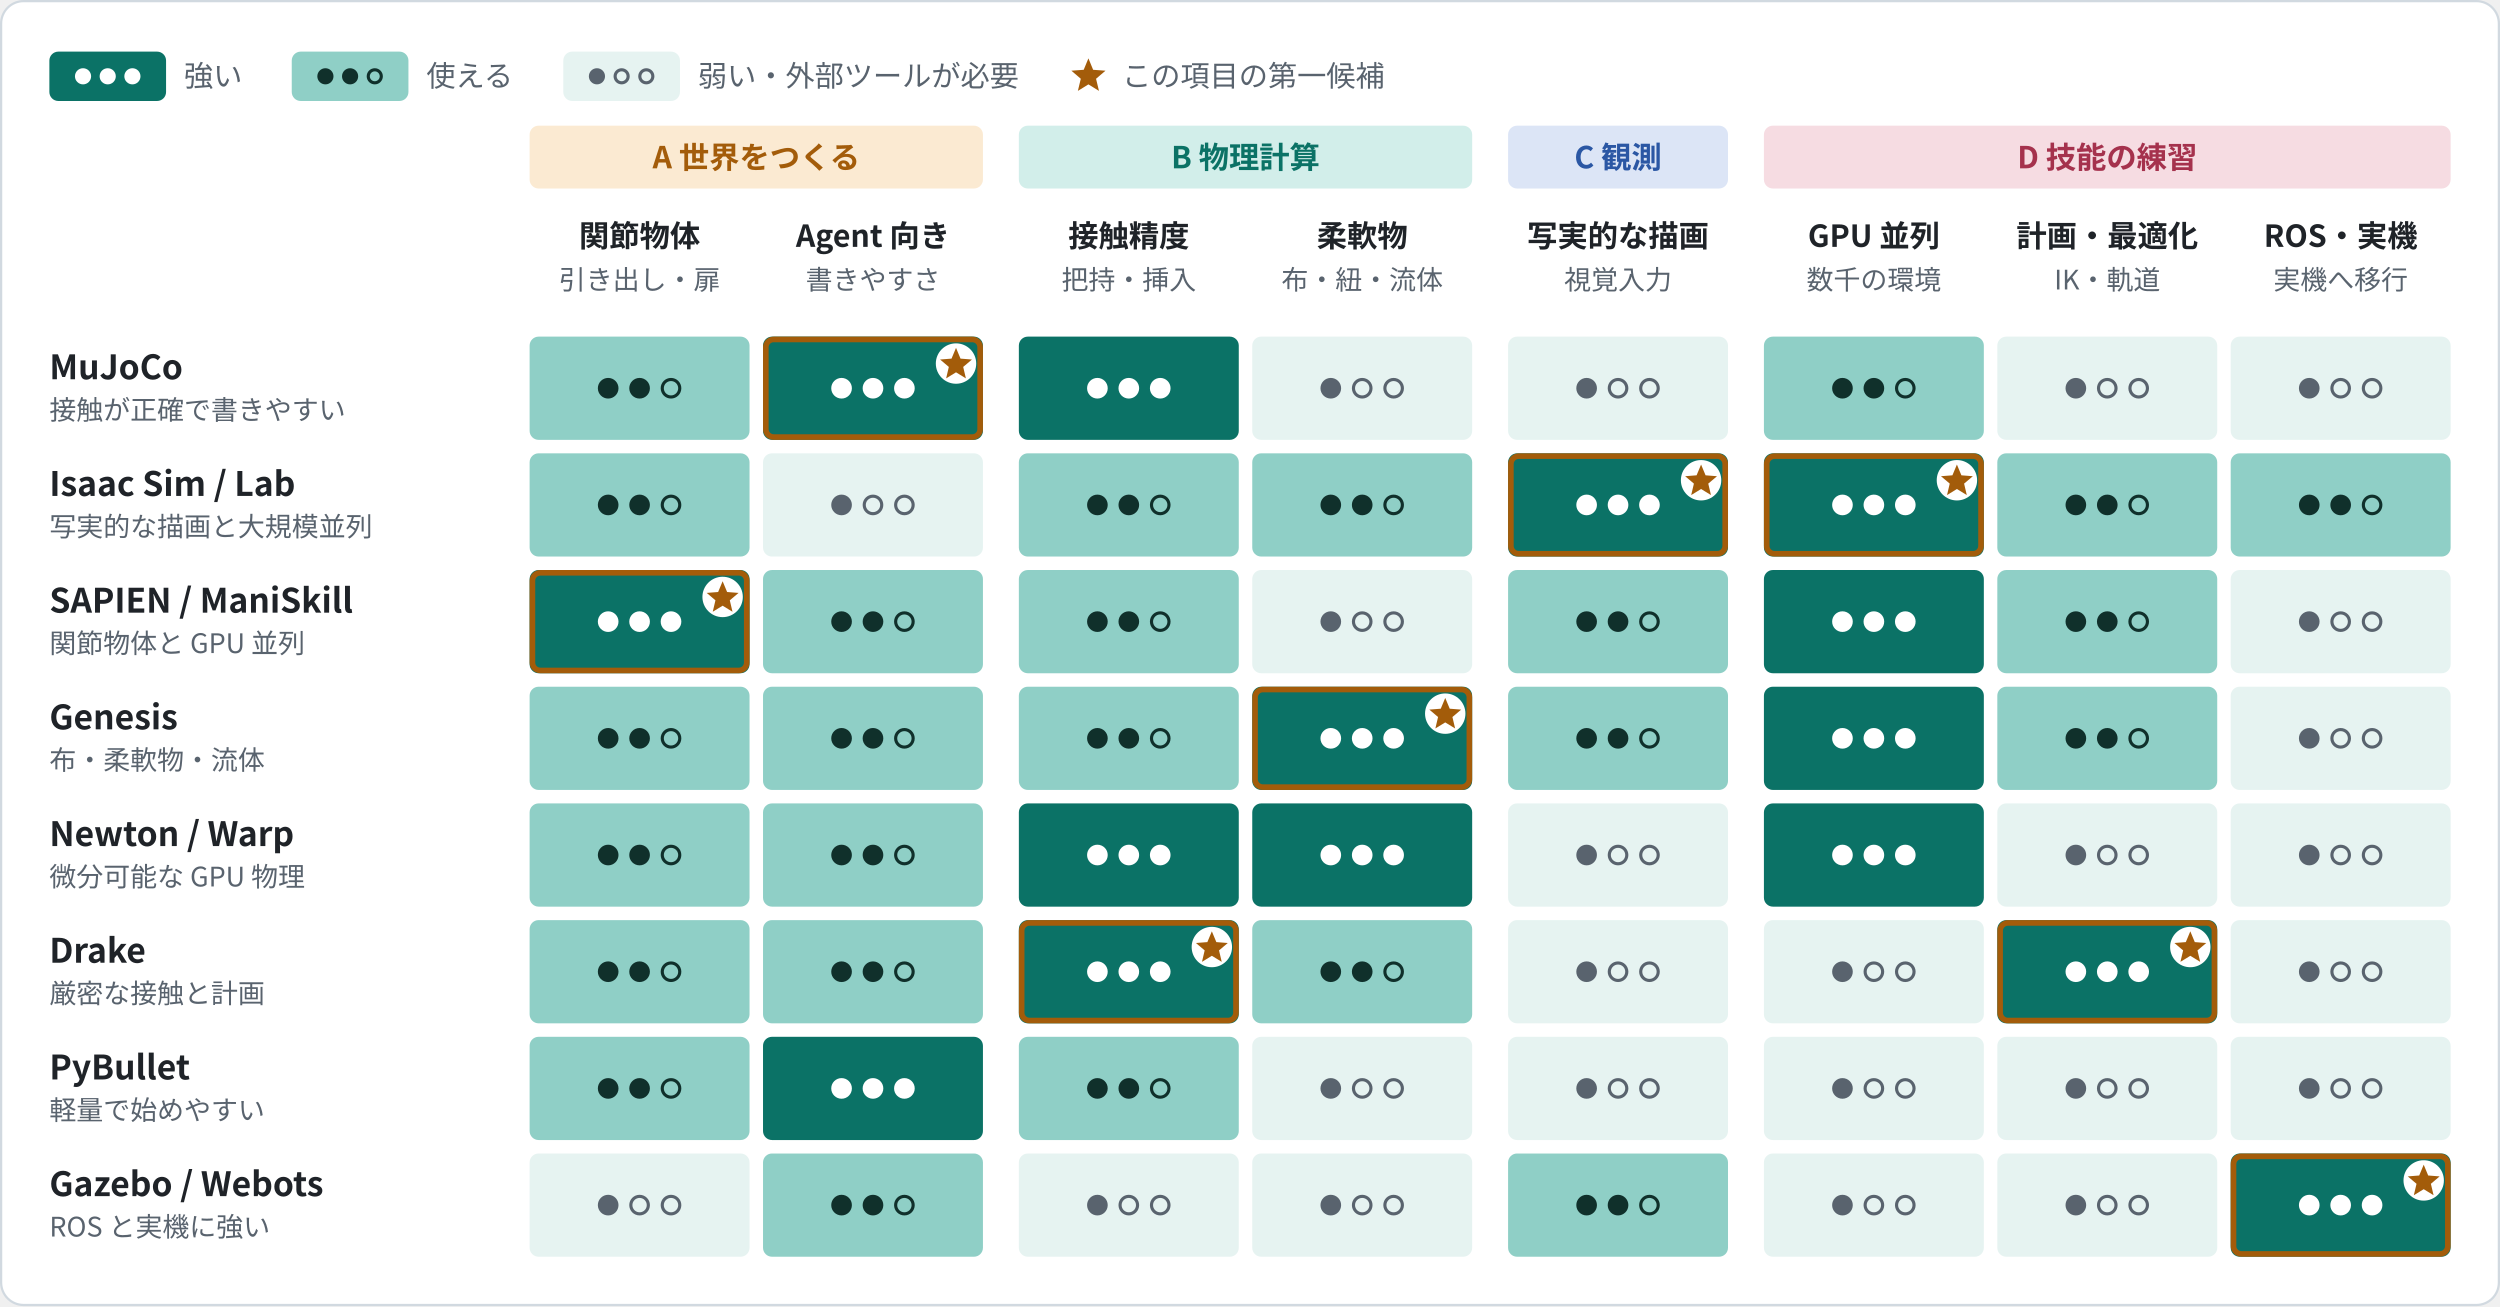
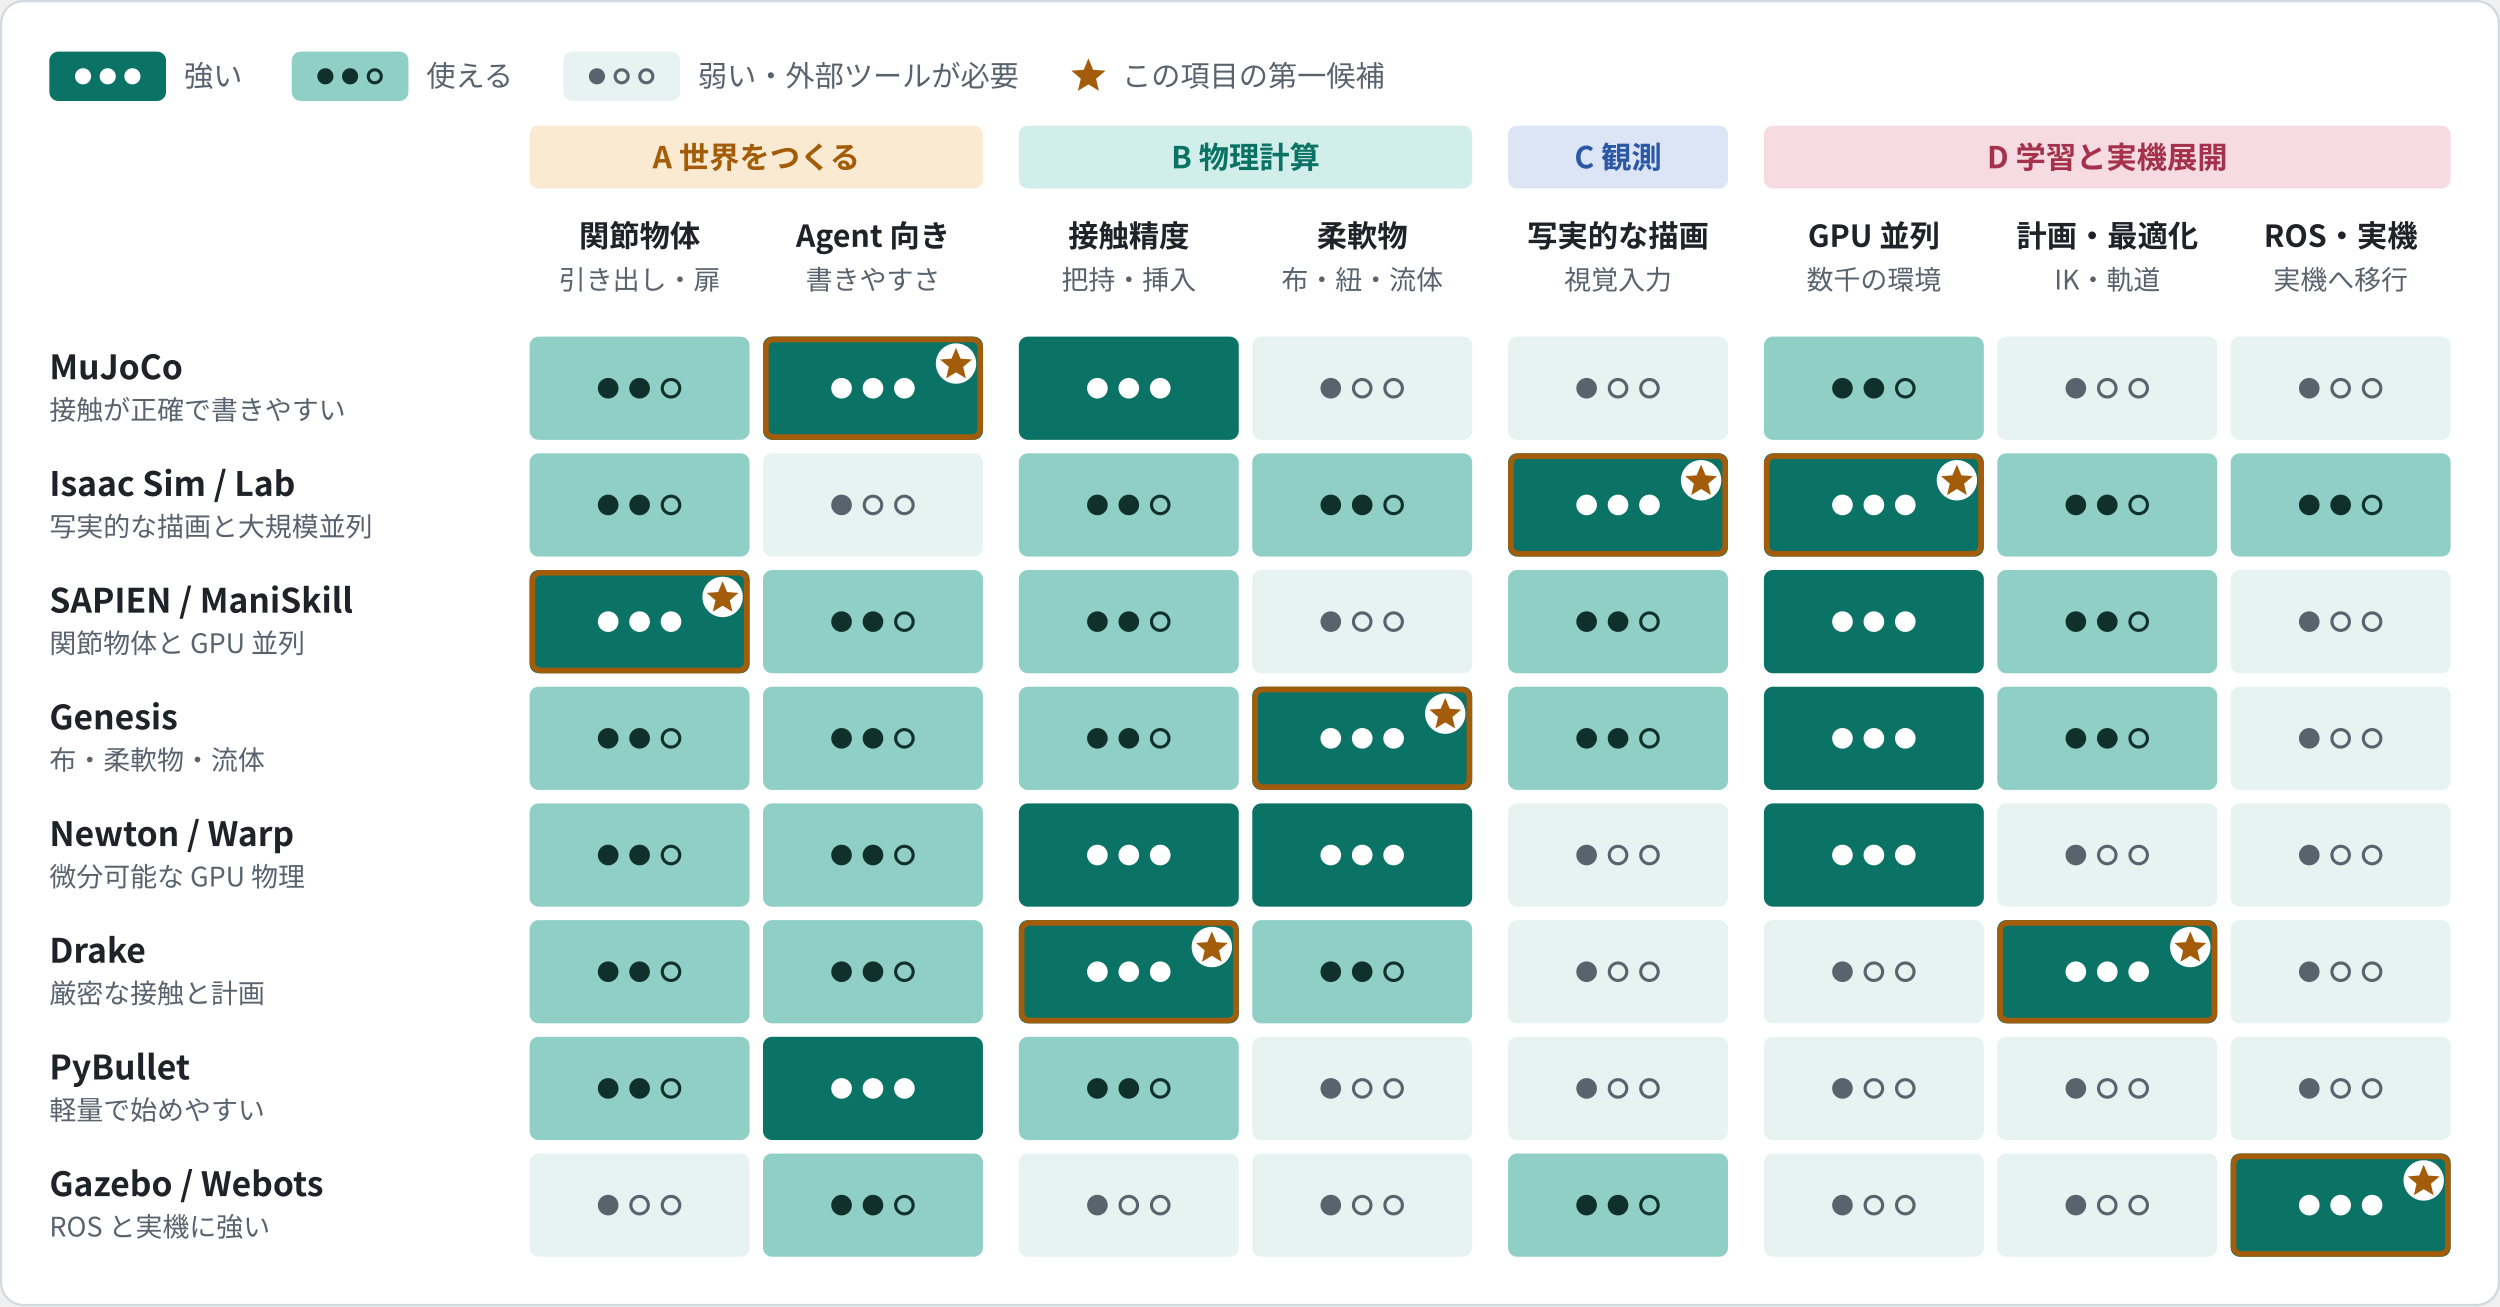
<svg xmlns="http://www.w3.org/2000/svg" viewBox="0 0 1114 582" width="1114" height="582" role="img" aria-label="シミュレーションツールの強み" font-family="'Hiragino Sans', 'Hiragino Kaku Gothic ProN', 'Yu Gothic', Meiryo, 'Noto Sans CJK JP', 'Noto Sans JP', sans-serif">
  <rect x="0.5" y="0.5" width="1113" height="581" rx="10" fill="#FFFFFF" stroke="#D1D9E0" />
  <rect x="22" y="23" width="52" height="22" rx="4" fill="#0B7266" />
  <circle cx="37" cy="34" r="3.6" fill="#FFFFFF" />
  <circle cx="48" cy="34" r="3.6" fill="#FFFFFF" />
  <circle cx="59" cy="34" r="3.6" fill="#FFFFFF" />
  <text x="82" y="38.5" font-size="13" fill="#59636E">強い</text>
  <rect x="130.0" y="23" width="52" height="22" rx="4" fill="#8FCFC6" />
  <circle cx="145" cy="34" r="3.6" fill="#10302B" />
  <circle cx="156" cy="34" r="3.6" fill="#10302B" />
  <circle cx="167" cy="34" r="2.9" fill="none" stroke="#10302B" stroke-width="1.4" />
  <text x="190.0" y="38.5" font-size="13" fill="#59636E">使える</text>
  <rect x="251.0" y="23" width="52" height="22" rx="4" fill="#E6F3F1" />
  <circle cx="266" cy="34" r="3.6" fill="#59636E" />
  <circle cx="277" cy="34" r="2.9" fill="none" stroke="#59636E" stroke-width="1.4" />
  <circle cx="288" cy="34" r="2.9" fill="none" stroke="#59636E" stroke-width="1.4" />
  <text x="311.0" y="38.5" font-size="13" fill="#59636E">弱い・外部ツールが必要</text>
  <polygon points="485.0,26.0 487.1,31.1 492.6,31.5 488.4,35.1 489.7,40.5 485.0,37.6 480.3,40.5 481.6,35.1 477.4,31.5 482.9,31.1" fill="#A35C0A" />
  <text x="500.0" y="38.5" font-size="13" fill="#59636E">この項目の第一候補</text>
  <rect x="236" y="56" width="202" height="28" rx="4" fill="#FBEAD2" />
  <text x="337" y="75" text-anchor="middle" font-size="13.5" font-weight="700" fill="#A35C0A">A 世界をつくる</text>
  <rect x="454" y="56" width="202" height="28" rx="4" fill="#D2EEEA" />
  <text x="555" y="75" text-anchor="middle" font-size="13.5" font-weight="700" fill="#0B7266">B 物理計算</text>
  <rect x="672" y="56" width="98" height="28" rx="4" fill="#DCE5F6" />
  <text x="721" y="75" text-anchor="middle" font-size="13.5" font-weight="700" fill="#2B57A4">C 観測</text>
  <rect x="786" y="56" width="306" height="28" rx="4" fill="#F6DCE2" />
-   <text x="939" y="75" text-anchor="middle" font-size="13.5" font-weight="700" fill="#A5324D">D 技能の練習</text>
+   <text x="939" y="75" text-anchor="middle" font-size="13.5" font-weight="700" fill="#A5324D">D 学習と実機展開</text>
  <text x="285" y="110" text-anchor="middle" font-size="13.5" font-weight="700" fill="#1F2328">関節物体</text>
  <text x="285" y="129" text-anchor="middle" font-size="12" fill="#59636E">引き出し・扉</text>
  <text x="389" y="110" text-anchor="middle" font-size="13.5" font-weight="700" fill="#1F2328">Agent 向き</text>
  <text x="389" y="129" text-anchor="middle" font-size="12" fill="#59636E">書きやすさ</text>
  <text x="503" y="110" text-anchor="middle" font-size="13.5" font-weight="700" fill="#1F2328">接触精度</text>
  <text x="503" y="129" text-anchor="middle" font-size="12" fill="#59636E">把持・挿入</text>
  <text x="607" y="110" text-anchor="middle" font-size="13.5" font-weight="700" fill="#1F2328">柔軟物</text>
  <text x="607" y="129" text-anchor="middle" font-size="12" fill="#59636E">布・紐・流体</text>
  <text x="721" y="110" text-anchor="middle" font-size="13.5" font-weight="700" fill="#1F2328">写実的な描画</text>
  <text x="721" y="129" text-anchor="middle" font-size="12" fill="#59636E">視覚入力</text>
  <text x="835" y="110" text-anchor="middle" font-size="13.5" font-weight="700" fill="#1F2328">GPU 並列</text>
  <text x="835" y="129" text-anchor="middle" font-size="12" fill="#59636E">数千の環境</text>
  <text x="939" y="110" text-anchor="middle" font-size="13.5" font-weight="700" fill="#1F2328">計画・最適化</text>
  <text x="939" y="129" text-anchor="middle" font-size="12" fill="#59636E">IK・軌道</text>
  <text x="1043" y="110" text-anchor="middle" font-size="13.5" font-weight="700" fill="#1F2328">ROS・実機</text>
  <text x="1043" y="129" text-anchor="middle" font-size="12" fill="#59636E">実機へ移行</text>
  <text x="22" y="169" font-size="15" font-weight="700" fill="#1F2328">MuJoCo</text>
  <text x="22" y="187" font-size="12" fill="#59636E">接触が正確で書きやすい</text>
  <rect x="236" y="150" width="98" height="46" rx="4" fill="#8FCFC6" />
  <circle cx="271" cy="173" r="4.6" fill="#10302B" />
  <circle cx="285" cy="173" r="4.6" fill="#10302B" />
  <circle cx="299" cy="173" r="3.9" fill="none" stroke="#10302B" stroke-width="1.4" />
  <rect x="340" y="150" width="98" height="46" rx="4" fill="#0B7266" />
  <circle cx="375" cy="173" r="4.6" fill="#FFFFFF" />
  <circle cx="389" cy="173" r="4.6" fill="#FFFFFF" />
  <circle cx="403" cy="173" r="4.6" fill="#FFFFFF" />
  <rect x="341.25" y="151.25" width="95.5" height="43.5" rx="3.5" fill="none" stroke="#A35C0A" stroke-width="2.5" />
  <circle cx="426" cy="162" r="9" fill="#FFFFFF" />
  <polygon points="426.0,155.0 428.0,159.8 433.1,160.2 429.2,163.5 430.4,168.6 426.0,165.9 421.6,168.6 422.8,163.5 418.9,160.2 424.0,159.8" fill="#A35C0A" />
  <rect x="454" y="150" width="98" height="46" rx="4" fill="#0B7266" />
  <circle cx="489" cy="173" r="4.6" fill="#FFFFFF" />
  <circle cx="503" cy="173" r="4.6" fill="#FFFFFF" />
  <circle cx="517" cy="173" r="4.6" fill="#FFFFFF" />
  <rect x="558" y="150" width="98" height="46" rx="4" fill="#E6F3F1" />
  <circle cx="593" cy="173" r="4.6" fill="#59636E" />
  <circle cx="607" cy="173" r="3.9" fill="none" stroke="#59636E" stroke-width="1.4" />
  <circle cx="621" cy="173" r="3.9" fill="none" stroke="#59636E" stroke-width="1.4" />
  <rect x="672" y="150" width="98" height="46" rx="4" fill="#E6F3F1" />
  <circle cx="707" cy="173" r="4.6" fill="#59636E" />
  <circle cx="721" cy="173" r="3.9" fill="none" stroke="#59636E" stroke-width="1.4" />
  <circle cx="735" cy="173" r="3.9" fill="none" stroke="#59636E" stroke-width="1.4" />
  <rect x="786" y="150" width="98" height="46" rx="4" fill="#8FCFC6" />
  <circle cx="821" cy="173" r="4.6" fill="#10302B" />
  <circle cx="835" cy="173" r="4.6" fill="#10302B" />
  <circle cx="849" cy="173" r="3.9" fill="none" stroke="#10302B" stroke-width="1.4" />
  <rect x="890" y="150" width="98" height="46" rx="4" fill="#E6F3F1" />
  <circle cx="925" cy="173" r="4.6" fill="#59636E" />
  <circle cx="939" cy="173" r="3.9" fill="none" stroke="#59636E" stroke-width="1.4" />
  <circle cx="953" cy="173" r="3.9" fill="none" stroke="#59636E" stroke-width="1.4" />
  <rect x="994" y="150" width="98" height="46" rx="4" fill="#E6F3F1" />
  <circle cx="1029" cy="173" r="4.6" fill="#59636E" />
  <circle cx="1043" cy="173" r="3.9" fill="none" stroke="#59636E" stroke-width="1.4" />
  <circle cx="1057" cy="173" r="3.9" fill="none" stroke="#59636E" stroke-width="1.4" />
  <text x="22" y="221" font-size="15" font-weight="700" fill="#1F2328">Isaac Sim / Lab</text>
  <text x="22" y="239" font-size="12" fill="#59636E">写実的な描画と大規模並列</text>
  <rect x="236" y="202" width="98" height="46" rx="4" fill="#8FCFC6" />
  <circle cx="271" cy="225" r="4.6" fill="#10302B" />
  <circle cx="285" cy="225" r="4.6" fill="#10302B" />
  <circle cx="299" cy="225" r="3.9" fill="none" stroke="#10302B" stroke-width="1.4" />
  <rect x="340" y="202" width="98" height="46" rx="4" fill="#E6F3F1" />
  <circle cx="375" cy="225" r="4.6" fill="#59636E" />
  <circle cx="389" cy="225" r="3.9" fill="none" stroke="#59636E" stroke-width="1.4" />
  <circle cx="403" cy="225" r="3.9" fill="none" stroke="#59636E" stroke-width="1.4" />
  <rect x="454" y="202" width="98" height="46" rx="4" fill="#8FCFC6" />
  <circle cx="489" cy="225" r="4.6" fill="#10302B" />
  <circle cx="503" cy="225" r="4.6" fill="#10302B" />
  <circle cx="517" cy="225" r="3.9" fill="none" stroke="#10302B" stroke-width="1.4" />
  <rect x="558" y="202" width="98" height="46" rx="4" fill="#8FCFC6" />
  <circle cx="593" cy="225" r="4.6" fill="#10302B" />
  <circle cx="607" cy="225" r="4.6" fill="#10302B" />
  <circle cx="621" cy="225" r="3.9" fill="none" stroke="#10302B" stroke-width="1.4" />
  <rect x="672" y="202" width="98" height="46" rx="4" fill="#0B7266" />
  <circle cx="707" cy="225" r="4.6" fill="#FFFFFF" />
  <circle cx="721" cy="225" r="4.6" fill="#FFFFFF" />
  <circle cx="735" cy="225" r="4.6" fill="#FFFFFF" />
  <rect x="673.25" y="203.25" width="95.5" height="43.5" rx="3.5" fill="none" stroke="#A35C0A" stroke-width="2.5" />
  <circle cx="758" cy="214" r="9" fill="#FFFFFF" />
  <polygon points="758.0,207.0 760.0,211.8 765.1,212.2 761.2,215.5 762.4,220.6 758.0,217.9 753.6,220.6 754.8,215.5 750.9,212.2 756.0,211.8" fill="#A35C0A" />
  <rect x="786" y="202" width="98" height="46" rx="4" fill="#0B7266" />
  <circle cx="821" cy="225" r="4.6" fill="#FFFFFF" />
  <circle cx="835" cy="225" r="4.6" fill="#FFFFFF" />
  <circle cx="849" cy="225" r="4.6" fill="#FFFFFF" />
  <rect x="787.25" y="203.25" width="95.5" height="43.5" rx="3.5" fill="none" stroke="#A35C0A" stroke-width="2.5" />
  <circle cx="872" cy="214" r="9" fill="#FFFFFF" />
  <polygon points="872.0,207.0 874.0,211.8 879.1,212.2 875.2,215.5 876.4,220.6 872.0,217.9 867.6,220.6 868.8,215.5 864.9,212.2 870.0,211.8" fill="#A35C0A" />
  <rect x="890" y="202" width="98" height="46" rx="4" fill="#8FCFC6" />
  <circle cx="925" cy="225" r="4.6" fill="#10302B" />
  <circle cx="939" cy="225" r="4.6" fill="#10302B" />
  <circle cx="953" cy="225" r="3.9" fill="none" stroke="#10302B" stroke-width="1.4" />
  <rect x="994" y="202" width="98" height="46" rx="4" fill="#8FCFC6" />
  <circle cx="1029" cy="225" r="4.6" fill="#10302B" />
  <circle cx="1043" cy="225" r="4.6" fill="#10302B" />
  <circle cx="1057" cy="225" r="3.9" fill="none" stroke="#10302B" stroke-width="1.4" />
  <text x="22" y="273" font-size="15" font-weight="700" fill="#1F2328">SAPIEN / ManiSkill</text>
  <text x="22" y="291" font-size="12" fill="#59636E">関節物体と GPU 並列</text>
  <rect x="236" y="254" width="98" height="46" rx="4" fill="#0B7266" />
  <circle cx="271" cy="277" r="4.6" fill="#FFFFFF" />
  <circle cx="285" cy="277" r="4.6" fill="#FFFFFF" />
  <circle cx="299" cy="277" r="4.6" fill="#FFFFFF" />
  <rect x="237.25" y="255.25" width="95.5" height="43.5" rx="3.5" fill="none" stroke="#A35C0A" stroke-width="2.5" />
  <circle cx="322" cy="266" r="9" fill="#FFFFFF" />
  <polygon points="322.0,259.0 324.0,263.8 329.1,264.2 325.2,267.5 326.4,272.6 322.0,269.9 317.6,272.6 318.8,267.5 314.9,264.2 320.0,263.8" fill="#A35C0A" />
  <rect x="340" y="254" width="98" height="46" rx="4" fill="#8FCFC6" />
  <circle cx="375" cy="277" r="4.6" fill="#10302B" />
  <circle cx="389" cy="277" r="4.6" fill="#10302B" />
  <circle cx="403" cy="277" r="3.9" fill="none" stroke="#10302B" stroke-width="1.4" />
  <rect x="454" y="254" width="98" height="46" rx="4" fill="#8FCFC6" />
  <circle cx="489" cy="277" r="4.6" fill="#10302B" />
  <circle cx="503" cy="277" r="4.6" fill="#10302B" />
  <circle cx="517" cy="277" r="3.9" fill="none" stroke="#10302B" stroke-width="1.4" />
  <rect x="558" y="254" width="98" height="46" rx="4" fill="#E6F3F1" />
  <circle cx="593" cy="277" r="4.6" fill="#59636E" />
  <circle cx="607" cy="277" r="3.9" fill="none" stroke="#59636E" stroke-width="1.4" />
  <circle cx="621" cy="277" r="3.9" fill="none" stroke="#59636E" stroke-width="1.4" />
  <rect x="672" y="254" width="98" height="46" rx="4" fill="#8FCFC6" />
  <circle cx="707" cy="277" r="4.6" fill="#10302B" />
  <circle cx="721" cy="277" r="4.6" fill="#10302B" />
  <circle cx="735" cy="277" r="3.9" fill="none" stroke="#10302B" stroke-width="1.4" />
  <rect x="786" y="254" width="98" height="46" rx="4" fill="#0B7266" />
  <circle cx="821" cy="277" r="4.6" fill="#FFFFFF" />
  <circle cx="835" cy="277" r="4.6" fill="#FFFFFF" />
  <circle cx="849" cy="277" r="4.6" fill="#FFFFFF" />
  <rect x="890" y="254" width="98" height="46" rx="4" fill="#8FCFC6" />
  <circle cx="925" cy="277" r="4.6" fill="#10302B" />
  <circle cx="939" cy="277" r="4.6" fill="#10302B" />
  <circle cx="953" cy="277" r="3.9" fill="none" stroke="#10302B" stroke-width="1.4" />
  <rect x="994" y="254" width="98" height="46" rx="4" fill="#E6F3F1" />
  <circle cx="1029" cy="277" r="4.6" fill="#59636E" />
  <circle cx="1043" cy="277" r="3.9" fill="none" stroke="#59636E" stroke-width="1.4" />
  <circle cx="1057" cy="277" r="3.9" fill="none" stroke="#59636E" stroke-width="1.4" />
  <text x="22" y="325" font-size="15" font-weight="700" fill="#1F2328">Genesis</text>
  <text x="22" y="343" font-size="12" fill="#59636E">布・柔軟物・流体</text>
  <rect x="236" y="306" width="98" height="46" rx="4" fill="#8FCFC6" />
  <circle cx="271" cy="329" r="4.6" fill="#10302B" />
  <circle cx="285" cy="329" r="4.6" fill="#10302B" />
  <circle cx="299" cy="329" r="3.9" fill="none" stroke="#10302B" stroke-width="1.4" />
  <rect x="340" y="306" width="98" height="46" rx="4" fill="#8FCFC6" />
  <circle cx="375" cy="329" r="4.6" fill="#10302B" />
  <circle cx="389" cy="329" r="4.6" fill="#10302B" />
  <circle cx="403" cy="329" r="3.9" fill="none" stroke="#10302B" stroke-width="1.4" />
  <rect x="454" y="306" width="98" height="46" rx="4" fill="#8FCFC6" />
  <circle cx="489" cy="329" r="4.6" fill="#10302B" />
  <circle cx="503" cy="329" r="4.6" fill="#10302B" />
  <circle cx="517" cy="329" r="3.9" fill="none" stroke="#10302B" stroke-width="1.4" />
  <rect x="558" y="306" width="98" height="46" rx="4" fill="#0B7266" />
  <circle cx="593" cy="329" r="4.6" fill="#FFFFFF" />
  <circle cx="607" cy="329" r="4.6" fill="#FFFFFF" />
  <circle cx="621" cy="329" r="4.6" fill="#FFFFFF" />
  <rect x="559.25" y="307.25" width="95.5" height="43.5" rx="3.5" fill="none" stroke="#A35C0A" stroke-width="2.5" />
  <circle cx="644" cy="318" r="9" fill="#FFFFFF" />
  <polygon points="644.0,311.0 646.0,315.8 651.1,316.2 647.2,319.5 648.4,324.6 644.0,321.9 639.6,324.6 640.8,319.5 636.9,316.2 642.0,315.8" fill="#A35C0A" />
  <rect x="672" y="306" width="98" height="46" rx="4" fill="#8FCFC6" />
  <circle cx="707" cy="329" r="4.6" fill="#10302B" />
  <circle cx="721" cy="329" r="4.6" fill="#10302B" />
  <circle cx="735" cy="329" r="3.9" fill="none" stroke="#10302B" stroke-width="1.4" />
  <rect x="786" y="306" width="98" height="46" rx="4" fill="#0B7266" />
  <circle cx="821" cy="329" r="4.6" fill="#FFFFFF" />
  <circle cx="835" cy="329" r="4.6" fill="#FFFFFF" />
  <circle cx="849" cy="329" r="4.6" fill="#FFFFFF" />
  <rect x="890" y="306" width="98" height="46" rx="4" fill="#8FCFC6" />
  <circle cx="925" cy="329" r="4.6" fill="#10302B" />
  <circle cx="939" cy="329" r="4.6" fill="#10302B" />
  <circle cx="953" cy="329" r="3.9" fill="none" stroke="#10302B" stroke-width="1.4" />
  <rect x="994" y="306" width="98" height="46" rx="4" fill="#E6F3F1" />
  <circle cx="1029" cy="329" r="4.6" fill="#59636E" />
  <circle cx="1043" cy="329" r="3.9" fill="none" stroke="#59636E" stroke-width="1.4" />
  <circle cx="1057" cy="329" r="3.9" fill="none" stroke="#59636E" stroke-width="1.4" />
  <text x="22" y="377" font-size="15" font-weight="700" fill="#1F2328">Newton / Warp</text>
  <text x="22" y="395" font-size="12" fill="#59636E">微分可能な GPU 物理</text>
  <rect x="236" y="358" width="98" height="46" rx="4" fill="#8FCFC6" />
  <circle cx="271" cy="381" r="4.6" fill="#10302B" />
  <circle cx="285" cy="381" r="4.6" fill="#10302B" />
  <circle cx="299" cy="381" r="3.9" fill="none" stroke="#10302B" stroke-width="1.4" />
  <rect x="340" y="358" width="98" height="46" rx="4" fill="#8FCFC6" />
  <circle cx="375" cy="381" r="4.6" fill="#10302B" />
  <circle cx="389" cy="381" r="4.6" fill="#10302B" />
  <circle cx="403" cy="381" r="3.9" fill="none" stroke="#10302B" stroke-width="1.4" />
  <rect x="454" y="358" width="98" height="46" rx="4" fill="#0B7266" />
  <circle cx="489" cy="381" r="4.6" fill="#FFFFFF" />
  <circle cx="503" cy="381" r="4.6" fill="#FFFFFF" />
  <circle cx="517" cy="381" r="4.6" fill="#FFFFFF" />
  <rect x="558" y="358" width="98" height="46" rx="4" fill="#0B7266" />
  <circle cx="593" cy="381" r="4.6" fill="#FFFFFF" />
  <circle cx="607" cy="381" r="4.6" fill="#FFFFFF" />
  <circle cx="621" cy="381" r="4.6" fill="#FFFFFF" />
  <rect x="672" y="358" width="98" height="46" rx="4" fill="#E6F3F1" />
  <circle cx="707" cy="381" r="4.6" fill="#59636E" />
  <circle cx="721" cy="381" r="3.9" fill="none" stroke="#59636E" stroke-width="1.4" />
  <circle cx="735" cy="381" r="3.9" fill="none" stroke="#59636E" stroke-width="1.4" />
  <rect x="786" y="358" width="98" height="46" rx="4" fill="#0B7266" />
  <circle cx="821" cy="381" r="4.6" fill="#FFFFFF" />
  <circle cx="835" cy="381" r="4.6" fill="#FFFFFF" />
  <circle cx="849" cy="381" r="4.6" fill="#FFFFFF" />
  <rect x="890" y="358" width="98" height="46" rx="4" fill="#E6F3F1" />
  <circle cx="925" cy="381" r="4.6" fill="#59636E" />
  <circle cx="939" cy="381" r="3.9" fill="none" stroke="#59636E" stroke-width="1.4" />
  <circle cx="953" cy="381" r="3.9" fill="none" stroke="#59636E" stroke-width="1.4" />
  <rect x="994" y="358" width="98" height="46" rx="4" fill="#E6F3F1" />
  <circle cx="1029" cy="381" r="4.6" fill="#59636E" />
  <circle cx="1043" cy="381" r="3.9" fill="none" stroke="#59636E" stroke-width="1.4" />
  <circle cx="1057" cy="381" r="3.9" fill="none" stroke="#59636E" stroke-width="1.4" />
  <text x="22" y="429" font-size="15" font-weight="700" fill="#1F2328">Drake</text>
  <text x="22" y="447" font-size="12" fill="#59636E">厳密な接触と計画</text>
  <rect x="236" y="410" width="98" height="46" rx="4" fill="#8FCFC6" />
  <circle cx="271" cy="433" r="4.6" fill="#10302B" />
  <circle cx="285" cy="433" r="4.6" fill="#10302B" />
  <circle cx="299" cy="433" r="3.9" fill="none" stroke="#10302B" stroke-width="1.4" />
  <rect x="340" y="410" width="98" height="46" rx="4" fill="#8FCFC6" />
  <circle cx="375" cy="433" r="4.6" fill="#10302B" />
  <circle cx="389" cy="433" r="4.6" fill="#10302B" />
  <circle cx="403" cy="433" r="3.9" fill="none" stroke="#10302B" stroke-width="1.4" />
  <rect x="454" y="410" width="98" height="46" rx="4" fill="#0B7266" />
  <circle cx="489" cy="433" r="4.6" fill="#FFFFFF" />
  <circle cx="503" cy="433" r="4.6" fill="#FFFFFF" />
  <circle cx="517" cy="433" r="4.6" fill="#FFFFFF" />
  <rect x="455.25" y="411.25" width="95.5" height="43.5" rx="3.5" fill="none" stroke="#A35C0A" stroke-width="2.5" />
  <circle cx="540" cy="422" r="9" fill="#FFFFFF" />
  <polygon points="540.0,415.0 542.0,419.8 547.1,420.2 543.2,423.5 544.4,428.6 540.0,425.9 535.6,428.6 536.8,423.5 532.9,420.2 538.0,419.8" fill="#A35C0A" />
  <rect x="558" y="410" width="98" height="46" rx="4" fill="#8FCFC6" />
  <circle cx="593" cy="433" r="4.6" fill="#10302B" />
  <circle cx="607" cy="433" r="4.6" fill="#10302B" />
  <circle cx="621" cy="433" r="3.9" fill="none" stroke="#10302B" stroke-width="1.4" />
  <rect x="672" y="410" width="98" height="46" rx="4" fill="#E6F3F1" />
  <circle cx="707" cy="433" r="4.6" fill="#59636E" />
  <circle cx="721" cy="433" r="3.9" fill="none" stroke="#59636E" stroke-width="1.4" />
  <circle cx="735" cy="433" r="3.9" fill="none" stroke="#59636E" stroke-width="1.4" />
  <rect x="786" y="410" width="98" height="46" rx="4" fill="#E6F3F1" />
  <circle cx="821" cy="433" r="4.6" fill="#59636E" />
  <circle cx="835" cy="433" r="3.9" fill="none" stroke="#59636E" stroke-width="1.4" />
  <circle cx="849" cy="433" r="3.9" fill="none" stroke="#59636E" stroke-width="1.4" />
  <rect x="890" y="410" width="98" height="46" rx="4" fill="#0B7266" />
  <circle cx="925" cy="433" r="4.6" fill="#FFFFFF" />
  <circle cx="939" cy="433" r="4.6" fill="#FFFFFF" />
  <circle cx="953" cy="433" r="4.6" fill="#FFFFFF" />
  <rect x="891.25" y="411.25" width="95.5" height="43.5" rx="3.5" fill="none" stroke="#A35C0A" stroke-width="2.5" />
  <circle cx="976" cy="422" r="9" fill="#FFFFFF" />
  <polygon points="976.0,415.0 978.0,419.8 983.1,420.2 979.2,423.5 980.4,428.6 976.0,425.9 971.6,428.6 972.8,423.5 968.9,420.2 974.0,419.8" fill="#A35C0A" />
  <rect x="994" y="410" width="98" height="46" rx="4" fill="#E6F3F1" />
  <circle cx="1029" cy="433" r="4.6" fill="#59636E" />
  <circle cx="1043" cy="433" r="3.9" fill="none" stroke="#59636E" stroke-width="1.4" />
  <circle cx="1057" cy="433" r="3.9" fill="none" stroke="#59636E" stroke-width="1.4" />
  <text x="22" y="481" font-size="15" font-weight="700" fill="#1F2328">PyBullet</text>
  <text x="22" y="499" font-size="12" fill="#59636E">軽量で始めやすい</text>
  <rect x="236" y="462" width="98" height="46" rx="4" fill="#8FCFC6" />
  <circle cx="271" cy="485" r="4.6" fill="#10302B" />
  <circle cx="285" cy="485" r="4.6" fill="#10302B" />
  <circle cx="299" cy="485" r="3.9" fill="none" stroke="#10302B" stroke-width="1.4" />
  <rect x="340" y="462" width="98" height="46" rx="4" fill="#0B7266" />
  <circle cx="375" cy="485" r="4.6" fill="#FFFFFF" />
  <circle cx="389" cy="485" r="4.6" fill="#FFFFFF" />
  <circle cx="403" cy="485" r="4.6" fill="#FFFFFF" />
  <rect x="454" y="462" width="98" height="46" rx="4" fill="#8FCFC6" />
  <circle cx="489" cy="485" r="4.6" fill="#10302B" />
  <circle cx="503" cy="485" r="4.6" fill="#10302B" />
  <circle cx="517" cy="485" r="3.9" fill="none" stroke="#10302B" stroke-width="1.4" />
  <rect x="558" y="462" width="98" height="46" rx="4" fill="#E6F3F1" />
  <circle cx="593" cy="485" r="4.6" fill="#59636E" />
  <circle cx="607" cy="485" r="3.9" fill="none" stroke="#59636E" stroke-width="1.4" />
  <circle cx="621" cy="485" r="3.9" fill="none" stroke="#59636E" stroke-width="1.4" />
  <rect x="672" y="462" width="98" height="46" rx="4" fill="#E6F3F1" />
  <circle cx="707" cy="485" r="4.6" fill="#59636E" />
  <circle cx="721" cy="485" r="3.9" fill="none" stroke="#59636E" stroke-width="1.4" />
  <circle cx="735" cy="485" r="3.9" fill="none" stroke="#59636E" stroke-width="1.4" />
  <rect x="786" y="462" width="98" height="46" rx="4" fill="#E6F3F1" />
  <circle cx="821" cy="485" r="4.6" fill="#59636E" />
  <circle cx="835" cy="485" r="3.9" fill="none" stroke="#59636E" stroke-width="1.4" />
  <circle cx="849" cy="485" r="3.9" fill="none" stroke="#59636E" stroke-width="1.4" />
  <rect x="890" y="462" width="98" height="46" rx="4" fill="#E6F3F1" />
  <circle cx="925" cy="485" r="4.6" fill="#59636E" />
  <circle cx="939" cy="485" r="3.9" fill="none" stroke="#59636E" stroke-width="1.4" />
  <circle cx="953" cy="485" r="3.9" fill="none" stroke="#59636E" stroke-width="1.4" />
  <rect x="994" y="462" width="98" height="46" rx="4" fill="#E6F3F1" />
  <circle cx="1029" cy="485" r="4.6" fill="#59636E" />
  <circle cx="1043" cy="485" r="3.9" fill="none" stroke="#59636E" stroke-width="1.4" />
  <circle cx="1057" cy="485" r="3.9" fill="none" stroke="#59636E" stroke-width="1.4" />
  <text x="22" y="533" font-size="15" font-weight="700" fill="#1F2328">Gazebo / Webots</text>
  <text x="22" y="551" font-size="12" fill="#59636E">ROS と実機に強い</text>
  <rect x="236" y="514" width="98" height="46" rx="4" fill="#E6F3F1" />
  <circle cx="271" cy="537" r="4.6" fill="#59636E" />
  <circle cx="285" cy="537" r="3.9" fill="none" stroke="#59636E" stroke-width="1.4" />
  <circle cx="299" cy="537" r="3.9" fill="none" stroke="#59636E" stroke-width="1.4" />
  <rect x="340" y="514" width="98" height="46" rx="4" fill="#8FCFC6" />
  <circle cx="375" cy="537" r="4.6" fill="#10302B" />
  <circle cx="389" cy="537" r="4.6" fill="#10302B" />
  <circle cx="403" cy="537" r="3.9" fill="none" stroke="#10302B" stroke-width="1.4" />
  <rect x="454" y="514" width="98" height="46" rx="4" fill="#E6F3F1" />
  <circle cx="489" cy="537" r="4.6" fill="#59636E" />
  <circle cx="503" cy="537" r="3.9" fill="none" stroke="#59636E" stroke-width="1.4" />
  <circle cx="517" cy="537" r="3.9" fill="none" stroke="#59636E" stroke-width="1.4" />
  <rect x="558" y="514" width="98" height="46" rx="4" fill="#E6F3F1" />
  <circle cx="593" cy="537" r="4.6" fill="#59636E" />
  <circle cx="607" cy="537" r="3.9" fill="none" stroke="#59636E" stroke-width="1.4" />
  <circle cx="621" cy="537" r="3.9" fill="none" stroke="#59636E" stroke-width="1.4" />
  <rect x="672" y="514" width="98" height="46" rx="4" fill="#8FCFC6" />
  <circle cx="707" cy="537" r="4.6" fill="#10302B" />
  <circle cx="721" cy="537" r="4.6" fill="#10302B" />
  <circle cx="735" cy="537" r="3.9" fill="none" stroke="#10302B" stroke-width="1.4" />
  <rect x="786" y="514" width="98" height="46" rx="4" fill="#E6F3F1" />
  <circle cx="821" cy="537" r="4.6" fill="#59636E" />
  <circle cx="835" cy="537" r="3.9" fill="none" stroke="#59636E" stroke-width="1.4" />
  <circle cx="849" cy="537" r="3.9" fill="none" stroke="#59636E" stroke-width="1.4" />
  <rect x="890" y="514" width="98" height="46" rx="4" fill="#E6F3F1" />
  <circle cx="925" cy="537" r="4.6" fill="#59636E" />
  <circle cx="939" cy="537" r="3.9" fill="none" stroke="#59636E" stroke-width="1.4" />
  <circle cx="953" cy="537" r="3.9" fill="none" stroke="#59636E" stroke-width="1.4" />
  <rect x="994" y="514" width="98" height="46" rx="4" fill="#0B7266" />
  <circle cx="1029" cy="537" r="4.6" fill="#FFFFFF" />
  <circle cx="1043" cy="537" r="4.6" fill="#FFFFFF" />
  <circle cx="1057" cy="537" r="4.6" fill="#FFFFFF" />
  <rect x="995.25" y="515.25" width="95.5" height="43.5" rx="3.5" fill="none" stroke="#A35C0A" stroke-width="2.5" />
  <circle cx="1080" cy="526" r="9" fill="#FFFFFF" />
  <polygon points="1080.0,519.0 1082.0,523.8 1087.1,524.2 1083.2,527.5 1084.4,532.6 1080.0,529.9 1075.6,532.6 1076.8,527.5 1072.9,524.2 1078.0,523.8" fill="#A35C0A" />
</svg>
